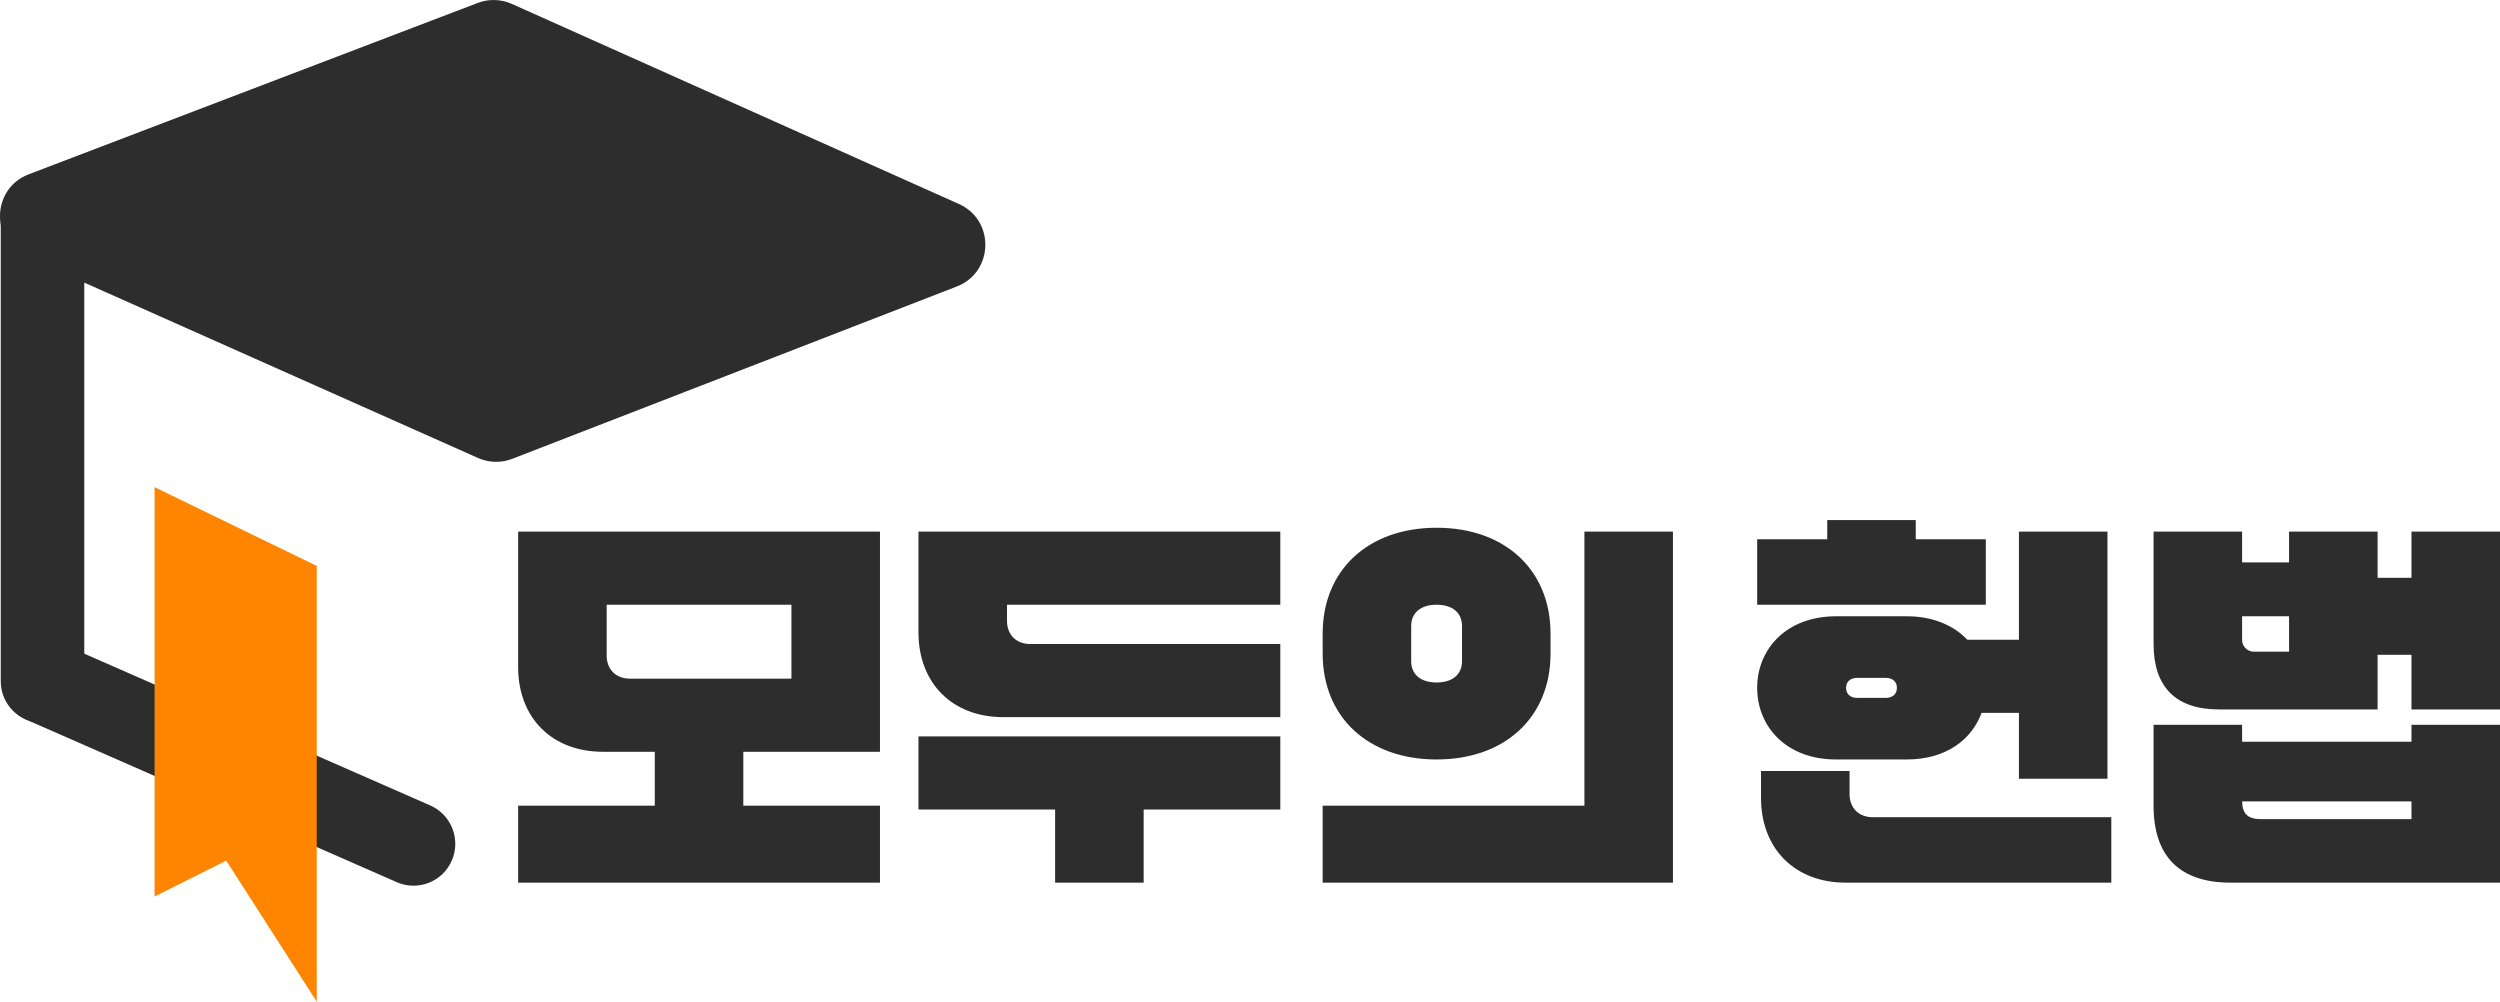
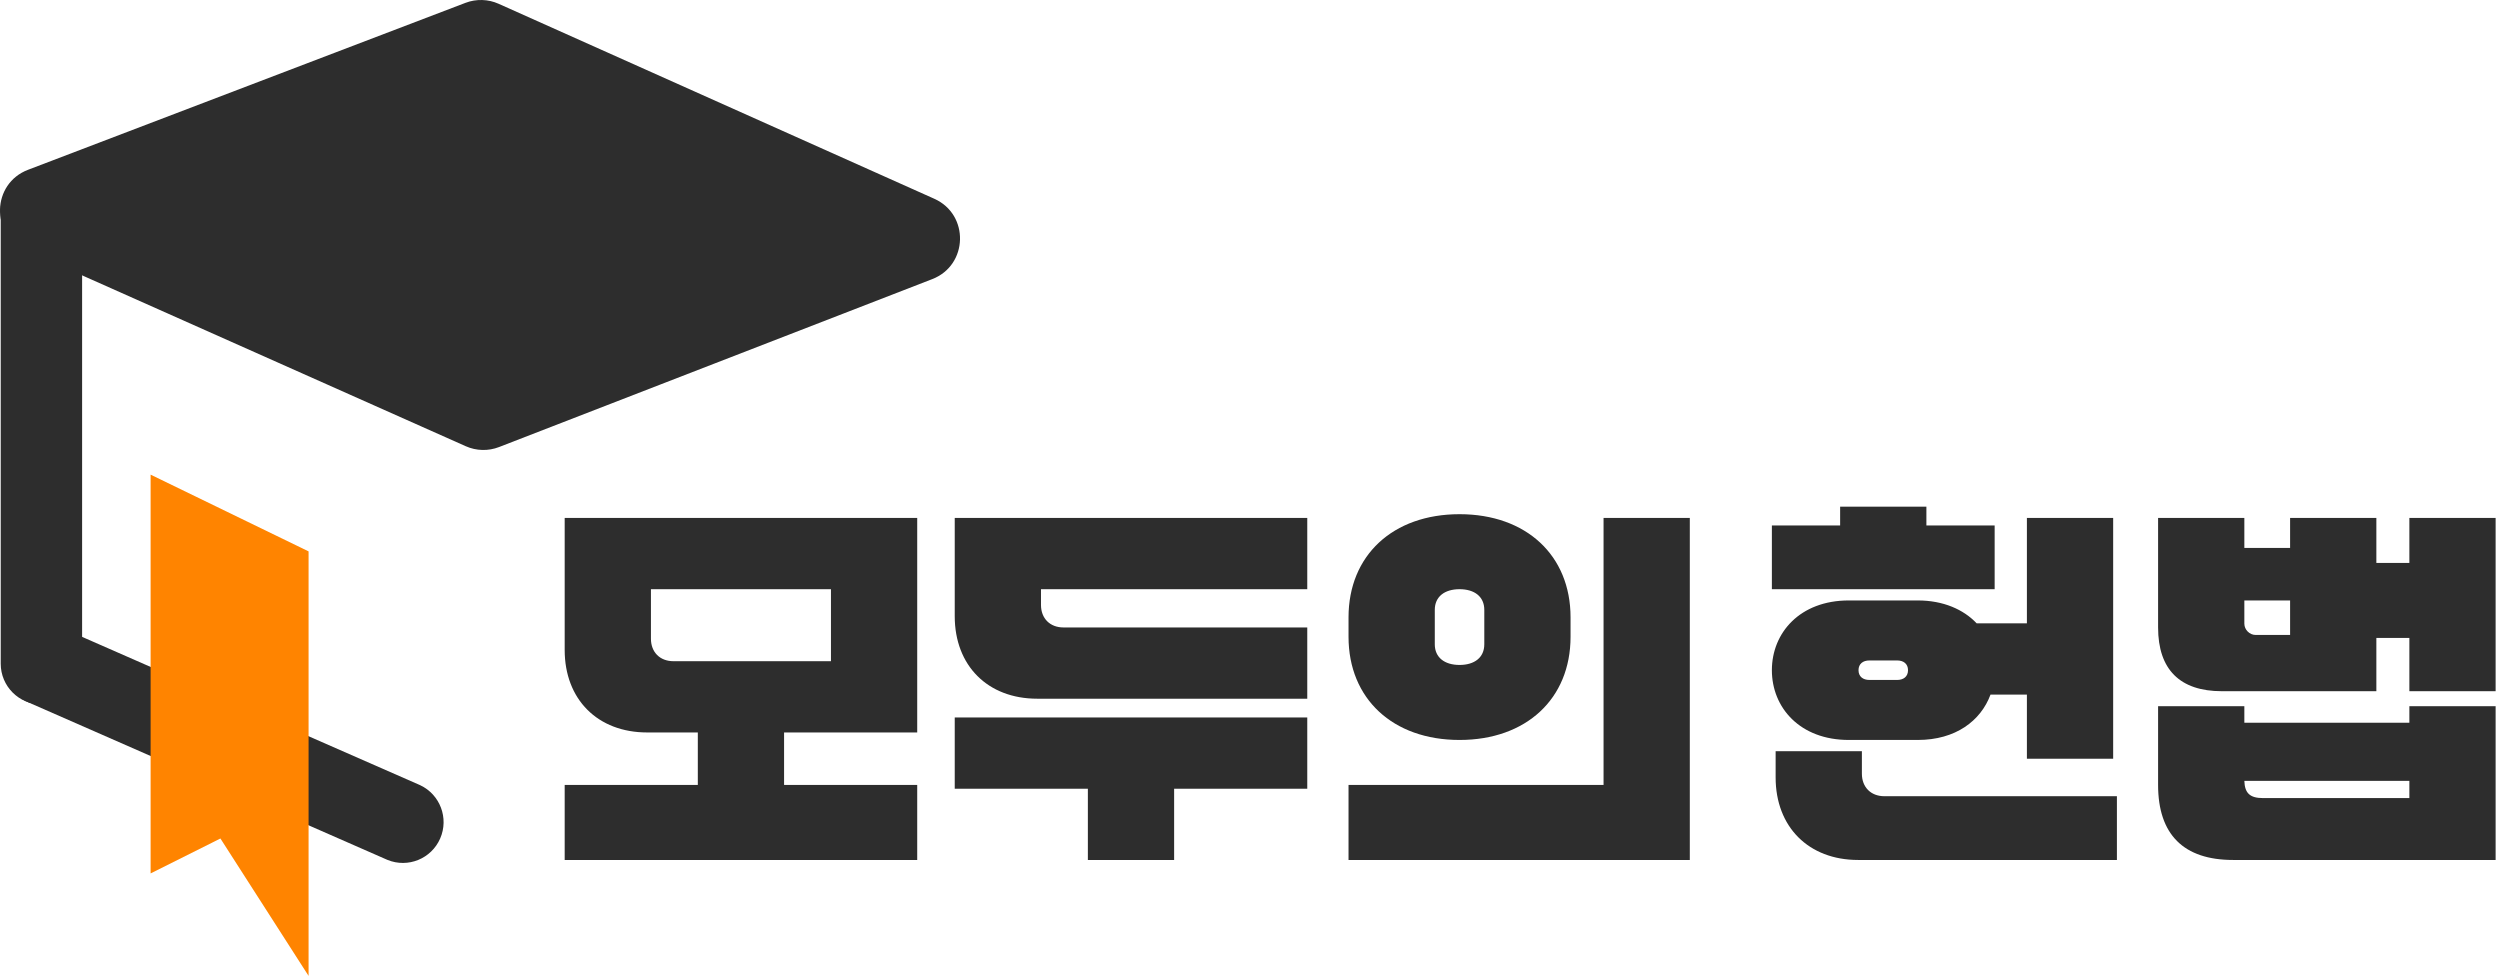
- <svg xmlns="http://www.w3.org/2000/svg" width="2600" height="1042" viewBox="0 0 2600 1042" fill="none">
-   <path d="M2507.93 737.809V680.964H2472.7V737.809H2307.77C2262.93 737.809 2239.71 714.591 2239.71 669.755V552.861H2331.79V584.887H2380.62V552.861H2472.7V600.9H2507.93V552.861H2600V737.809H2507.93ZM2239.71 753.822H2331.79V771.436H2507.93V753.822H2600V917.954H2319.78C2266.93 917.954 2239.71 890.732 2239.71 837.89V753.822ZM2507.93 851.901V833.486H2331.79C2332.19 846.697 2337.79 851.901 2351.8 851.901H2507.93ZM2380.62 677.761V640.932H2331.79V665.752C2331.79 672.157 2337.39 677.761 2343.79 677.761H2380.62Z" fill="#2D2D2D" />
-   <path d="M2099.68 809.865V741.41H2060.85C2050.44 769.433 2023.62 789.849 1983.19 789.849H1909.53C1857.48 789.849 1827.46 755.422 1827.46 715.39C1827.46 675.357 1857.48 640.93 1909.53 640.93H1983.19C2010.41 640.93 2032.02 650.538 2046.04 665.349H2099.68V552.859H2191.75V809.865H2099.68ZM1831.46 801.859H1923.54V825.878C1923.54 840.29 1933.14 849.897 1947.56 849.897H2195.76V917.952H1919.53C1866.69 917.952 1831.46 882.724 1831.46 829.881V801.859ZM1827.46 560.866H1900.32V540.85H1992.39V560.866H2065.25V628.92H1827.46V560.866ZM1919.93 715.39C1919.93 722.195 1924.74 725.798 1931.54 725.798H1961.17C1967.97 725.798 1972.78 722.195 1972.78 715.39C1972.78 708.584 1967.97 704.981 1961.17 704.981H1931.54C1924.74 704.981 1919.93 708.584 1919.93 715.39Z" fill="#2D2D2D" />
-   <path d="M1375.57 837.889H1647.79V552.86H1739.86V917.953H1375.57V837.889ZM1375.57 679.762V658.945C1375.57 592.892 1422.81 548.857 1494.06 548.857C1565.32 548.857 1612.56 592.892 1612.56 658.945V679.762C1612.56 745.815 1565.32 789.85 1494.06 789.85C1422.81 789.85 1375.57 745.815 1375.57 679.762ZM1494.06 709.786C1510.08 709.786 1520.49 701.78 1520.49 687.768V650.939C1520.49 636.928 1510.08 628.921 1494.06 628.921C1478.05 628.921 1467.64 636.928 1467.64 650.939V687.768C1467.64 701.78 1478.05 709.786 1494.06 709.786Z" fill="#2D2D2D" />
-   <path d="M1071.31 669.755H1331.52V745.816H1043.29C990.446 745.816 955.217 710.588 955.217 657.745V552.861H1331.52V628.922H1047.29V645.736C1047.29 660.147 1056.9 669.755 1071.31 669.755ZM955.217 841.893V765.832H1331.52V841.893H1189.41V917.954H1097.33V841.893H955.217Z" fill="#2D2D2D" />
-   <path d="M538.869 837.89H680.982V781.845H626.939C574.097 781.845 538.869 746.616 538.869 693.774V552.861H915.17V781.845H773.056V837.89H915.17V917.954H538.869V837.89ZM630.942 681.764C630.942 696.176 640.55 705.784 654.962 705.784H823.096V628.922H630.942V681.764Z" fill="#2D2D2D" />
-   <path d="M27.525 267.145C-10.274 250.31 -8.804 196.022 29.851 181.27L496.874 3.038C508.33 -1.333 521.046 -0.975 532.239 4.034L997.308 212.172C1034.93 229.011 1033.56 283.027 995.132 297.925L532.7 477.19C521.216 481.642 508.437 481.328 497.185 476.316L27.525 267.145Z" fill="#2D2D2D" />
-   <path d="M0.773 708.441V224.28C0.773 200.227 20.22 180.728 44.209 180.728C68.198 180.728 87.644 200.227 87.644 224.28V708.441C87.644 732.494 68.198 751.993 44.209 751.993C20.22 751.993 0.773 732.494 0.773 708.441Z" fill="#2D2D2D" />
-   <path d="M8.035 692.436C17.65 670.399 43.26 660.351 65.238 669.992L447.472 837.669L448.494 838.133C469.758 848.112 479.32 873.334 469.856 895.026C460.391 916.719 435.426 926.795 413.685 917.909L412.652 917.471L30.419 749.793C8.441 740.152 -1.58 714.473 8.035 692.436Z" fill="#2D2D2D" />
-   <path d="M160.761 506.647L329.386 588.557V1041.69L235.276 895.026L160.761 932.317V506.647Z" fill="#FF8400" />
+ <svg xmlns="http://www.w3.org/2000/svg" width="543" height="212" viewBox="0 0 543 212" fill="none">
+   <path d="M523.314 150.13V138.563H516.145V150.13H482.585C473.462 150.13 468.737 145.405 468.737 136.282V112.496H487.472V119.013H497.41V112.496H516.145V122.271H523.314V112.496H542.049V150.13H523.314ZM468.737 153.388H487.472V156.972H523.314V153.388H542.049V186.785H485.029C474.276 186.785 468.737 181.246 468.737 170.494V153.388ZM523.314 173.345V169.598H487.472C487.554 172.286 488.694 173.345 491.545 173.345H523.314ZM497.41 137.911V130.417H487.472V135.467C487.472 136.771 488.613 137.911 489.916 137.911H497.41Z" fill="#2D2D2D" />
+   <path d="M440.243 164.792V150.862H432.342C430.224 156.564 424.766 160.719 416.539 160.719H401.551C390.961 160.719 384.852 153.713 384.852 145.568C384.852 137.422 390.961 130.417 401.551 130.417H416.539C422.078 130.417 426.477 132.372 429.328 135.385H440.243V112.496H458.978V164.792H440.243ZM385.667 163.162H404.402V168.05C404.402 170.982 406.357 172.937 409.289 172.937H459.793V186.785H403.587C392.835 186.785 385.667 179.617 385.667 168.864V163.162ZM384.852 114.125H399.677V110.052H418.413V114.125H433.238V127.973H384.852V114.125ZM403.669 145.568C403.669 146.952 404.646 147.686 406.031 147.686H412.059C413.444 147.686 414.421 146.952 414.421 145.568C414.421 144.183 413.444 143.45 412.059 143.45H406.031C404.646 143.45 403.669 144.183 403.669 145.568Z" fill="#2D2D2D" />
+   <path d="M292.901 170.494H348.292V112.496H367.027V186.785H292.901V170.494ZM292.901 138.318V134.082C292.901 120.642 302.513 111.682 317.013 111.682C331.512 111.682 341.124 120.642 341.124 134.082V138.318C341.124 151.759 331.512 160.719 317.013 160.719C302.513 160.719 292.901 151.759 292.901 138.318ZM317.013 144.428C320.271 144.428 322.389 142.798 322.389 139.947V132.453C322.389 129.602 320.271 127.973 317.013 127.973C313.754 127.973 311.636 129.602 311.636 132.453V139.947C311.636 142.798 313.754 144.428 317.013 144.428Z" fill="#2D2D2D" />
+   <path d="M230.991 136.282H283.938V151.759H225.289C214.536 151.759 207.368 144.591 207.368 133.838V112.496H283.938V127.973H226.103V131.394C226.103 134.327 228.058 136.282 230.991 136.282ZM207.368 171.309V155.832H283.938V171.309H255.021V186.785H236.285V171.309H207.368Z" fill="#2D2D2D" />
+   <path d="M122.649 170.494H151.566V159.09H140.57C129.817 159.09 122.649 151.922 122.649 141.169V112.496H199.219V159.09H170.302V170.494H199.219V186.785H122.649V170.494ZM141.384 138.726C141.384 141.658 143.339 143.613 146.272 143.613H180.484V127.973H141.384V138.726Z" fill="#2D2D2D" />
+   <path d="M5.601 54.359C-2.091 50.933 -1.791 39.887 6.074 36.885L101.104 0.618C103.435 -0.271 106.023 -0.198 108.3 0.821L202.933 43.173C210.588 46.599 210.309 57.59 202.49 60.622L108.394 97.099C106.057 98.005 103.457 97.941 101.167 96.921L5.601 54.359Z" fill="#2D2D2D" />
+   <path d="M0.157 144.154V45.637C0.157 40.742 4.114 36.775 8.996 36.775C13.877 36.775 17.834 40.742 17.834 45.637V144.154C17.834 149.048 13.877 153.016 8.996 153.016C4.114 153.016 0.157 149.048 0.157 144.154Z" fill="#2D2D2D" />
+   <path d="M1.635 140.897C3.591 136.413 8.803 134.368 13.275 136.33L91.052 170.449L91.26 170.543C95.587 172.574 97.532 177.706 95.606 182.12C93.68 186.534 88.601 188.585 84.177 186.776L83.967 186.687L6.19 152.568C1.718 150.606 -0.322 145.381 1.635 140.897Z" fill="#2D2D2D" />
+   <path d="M32.712 103.093L67.023 119.76V211.964L47.874 182.12L32.712 189.708V103.093Z" fill="#FF8400" />
</svg>
